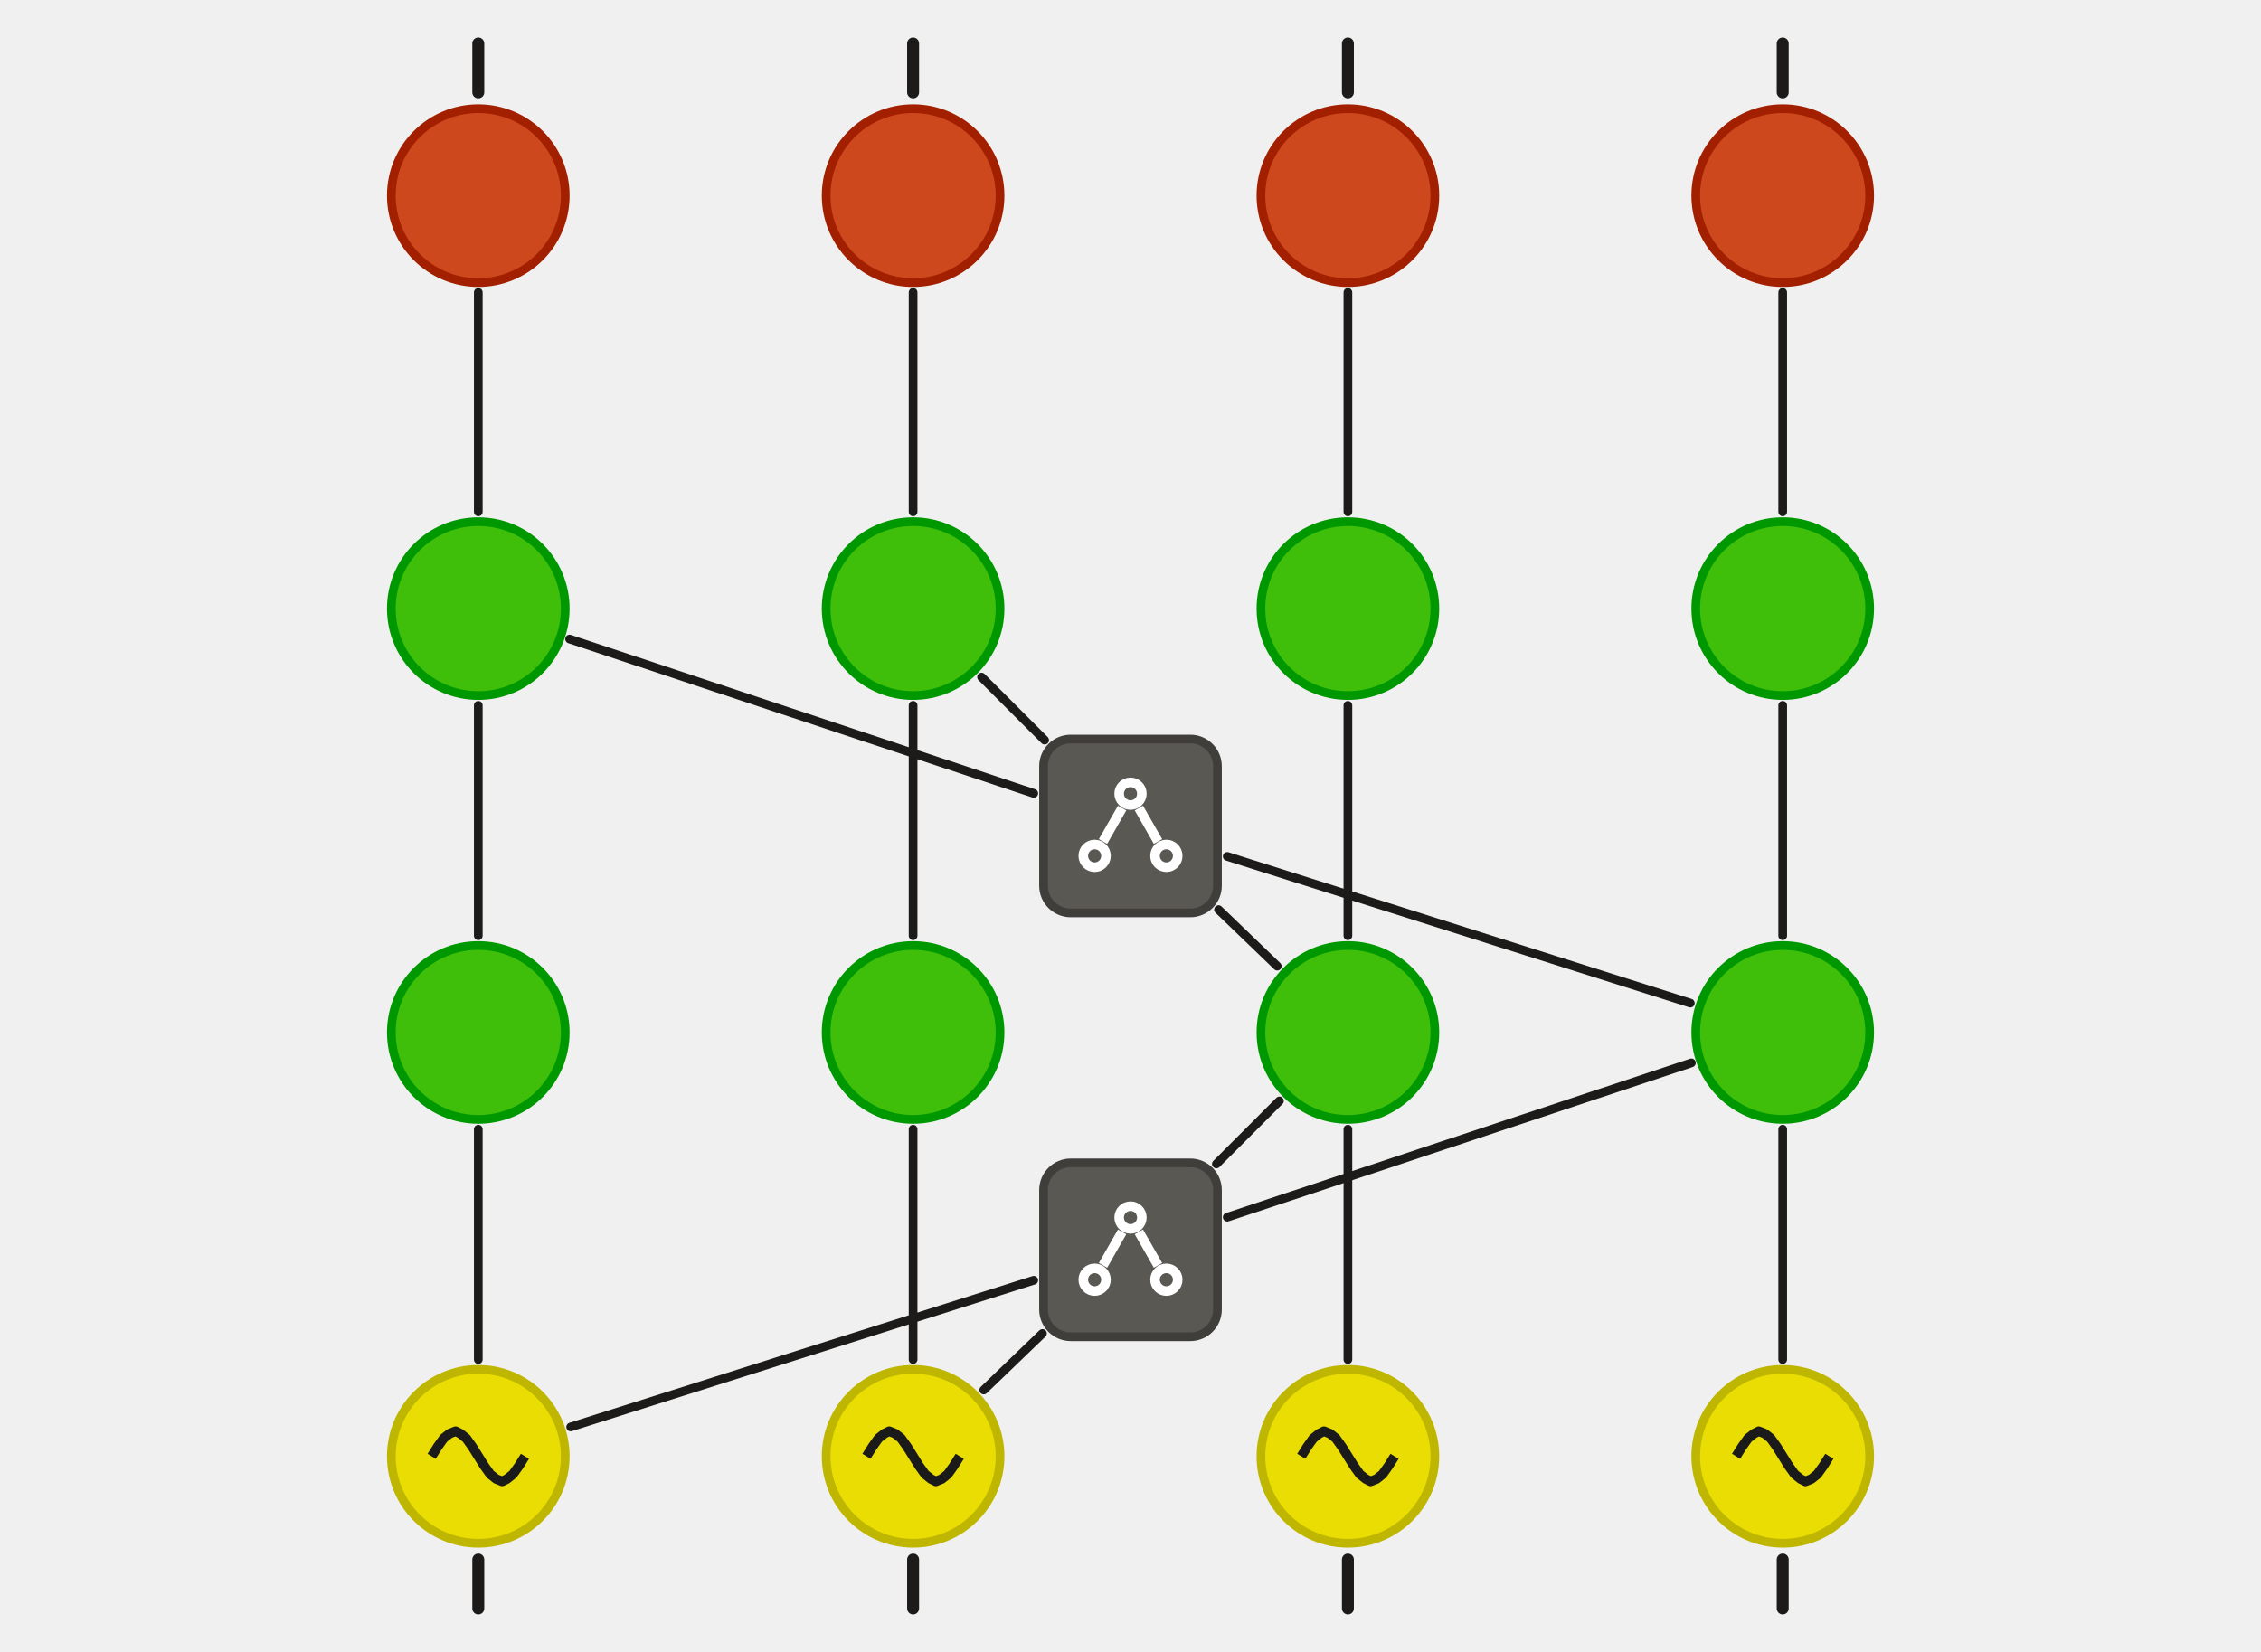
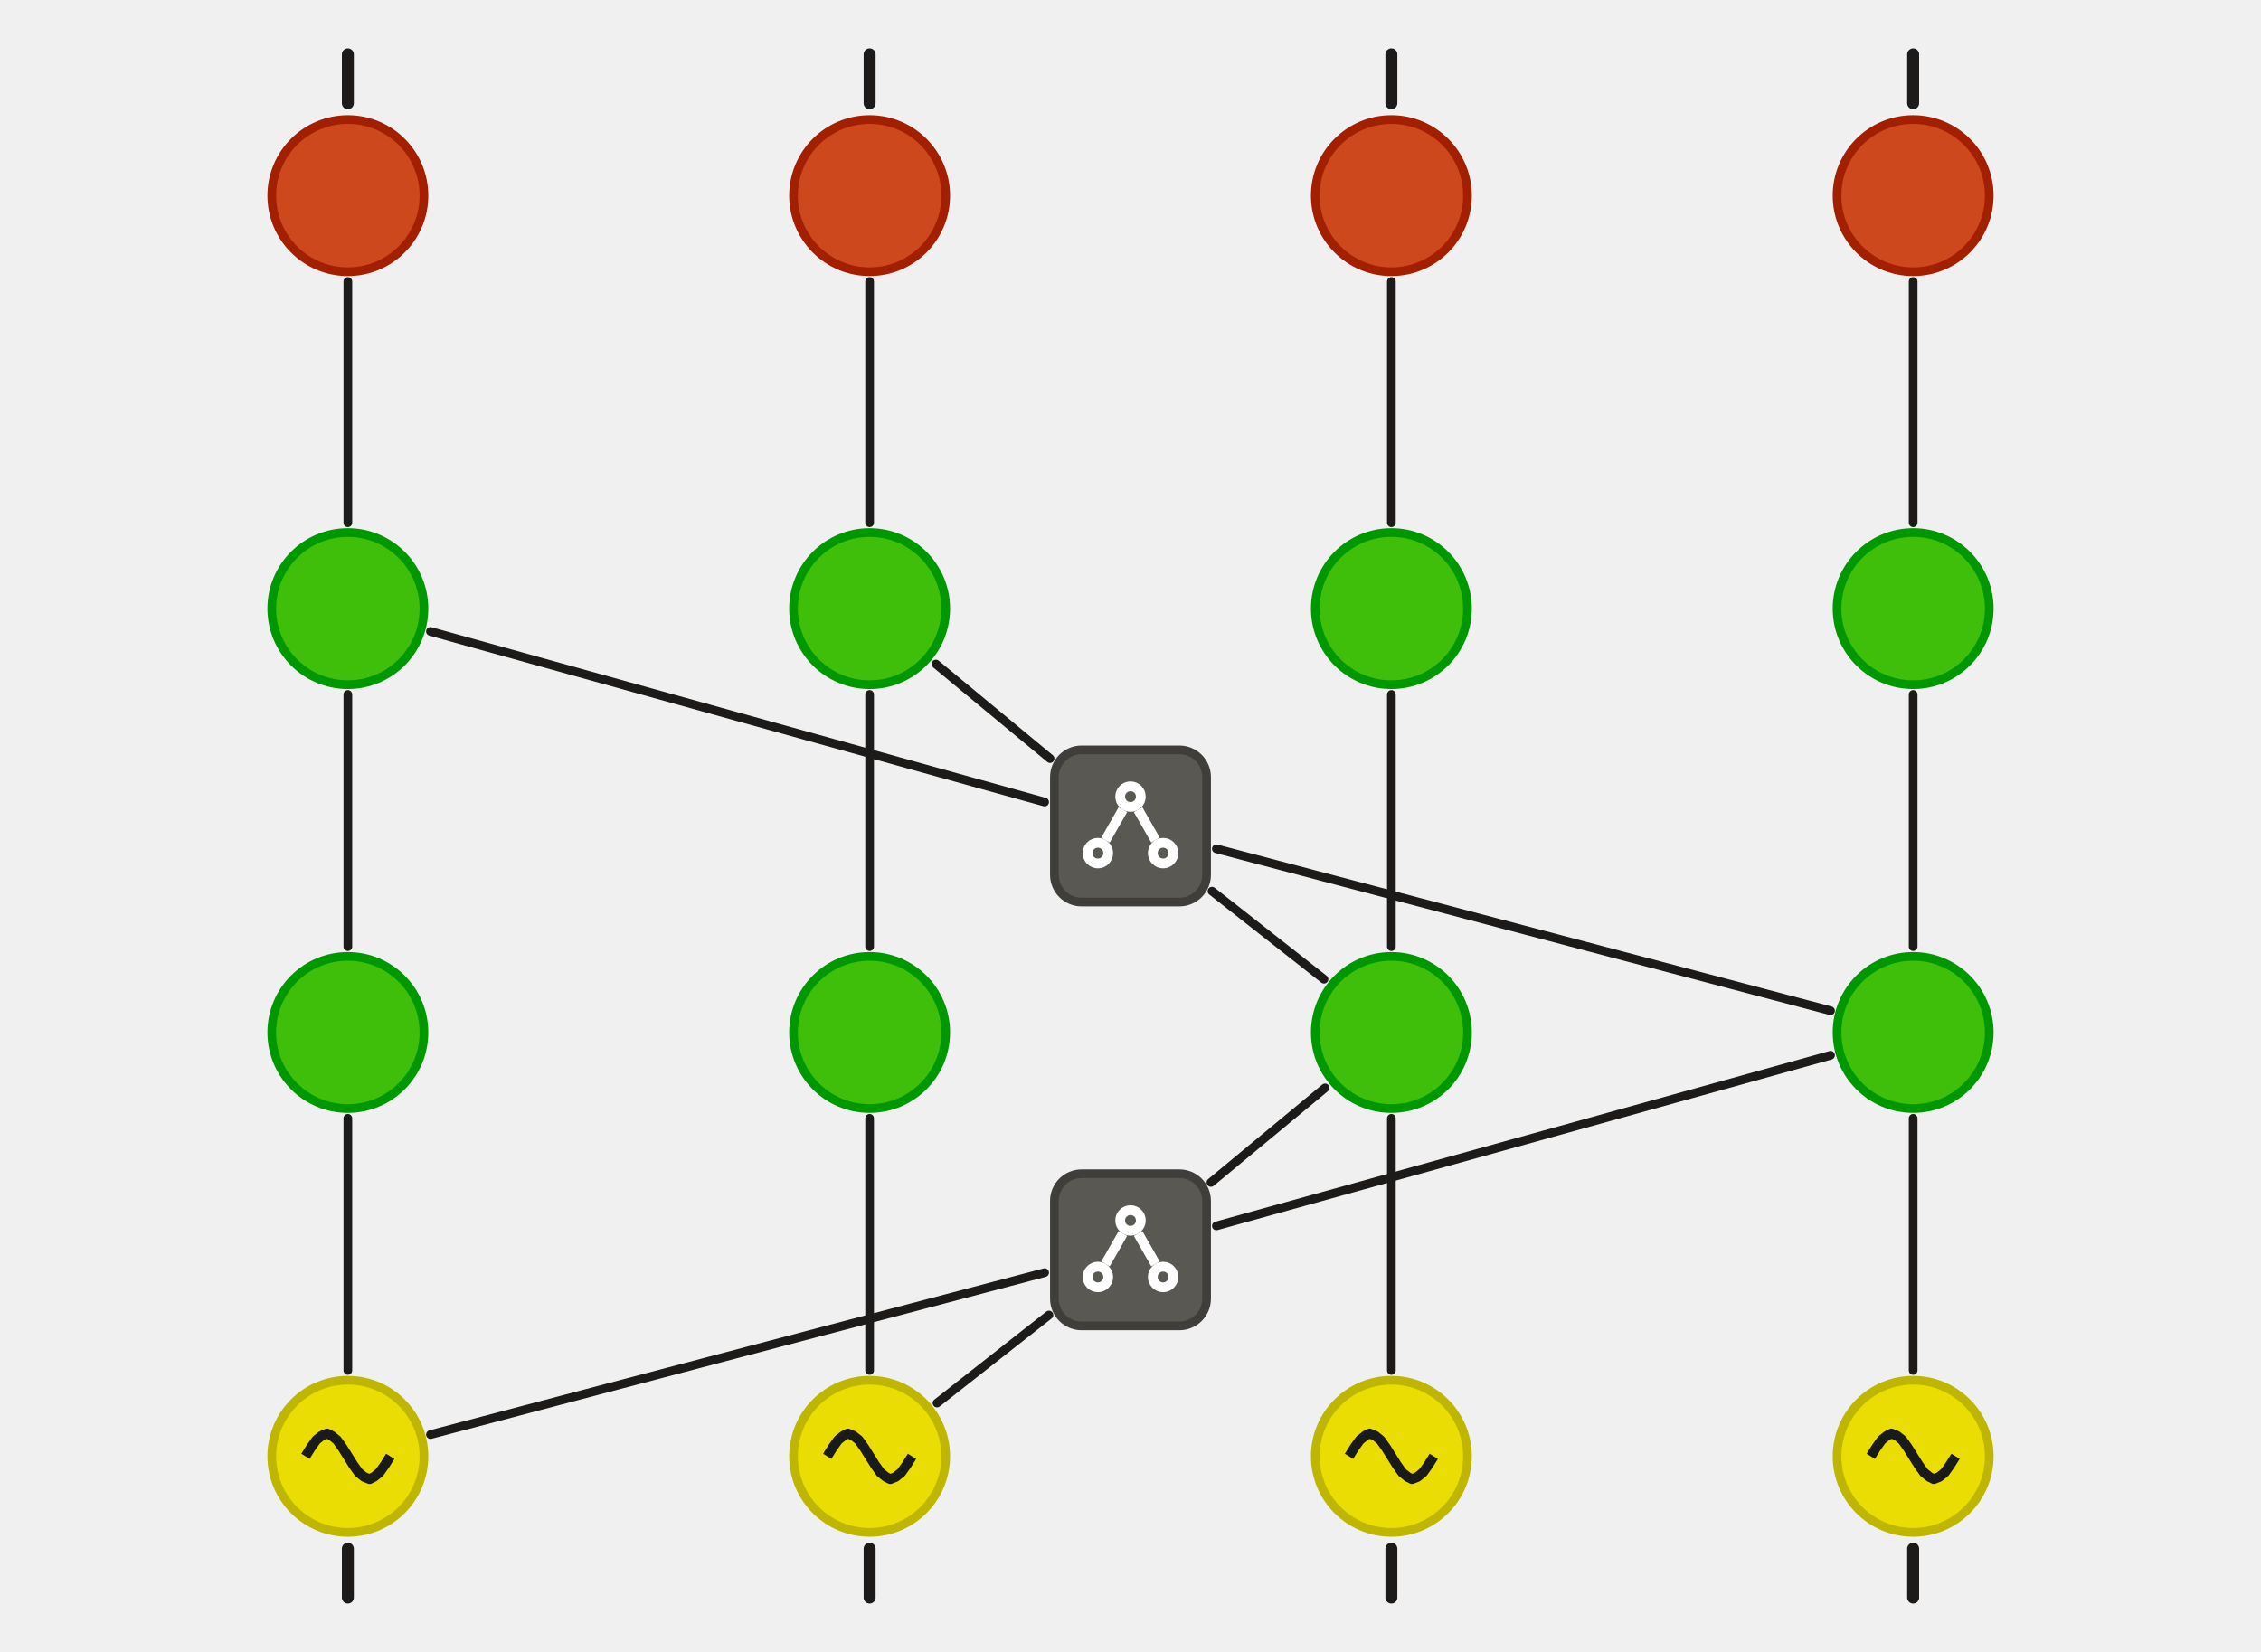
<svg xmlns="http://www.w3.org/2000/svg" viewBox="0 0 208 152" width="416" height="304" role="img">
  <defs>
    <marker id="arr-normalizing_flow" viewBox="0 0 10 10" refX="8" refY="5" markerUnits="userSpaceOnUse" markerWidth="5.4" markerHeight="5.4" orient="auto-start-reverse">
      <path d="M2 1L8 5L2 9" fill="none" stroke="#1C1B19" stroke-width="1.481" stroke-linecap="round" stroke-linejoin="round" />
    </marker>
  </defs>
  <g fill="none" stroke="#1C1B19" stroke-width="0.8" stroke-linecap="round" stroke-linejoin="round">
-     <line x1="44" y1="125.1" x2="44" y2="103.9" />
-     <line x1="84" y1="125.1" x2="84" y2="103.9" />
-     <line x1="124" y1="125.1" x2="124" y2="103.9" />
-     <line x1="164" y1="125.1" x2="164" y2="103.9" />
-     <line x1="44" y1="86.1" x2="44" y2="64.9" />
-     <line x1="84" y1="86.1" x2="84" y2="64.9" />
-     <line x1="124" y1="86.1" x2="124" y2="64.9" />
-     <line x1="164" y1="86.1" x2="164" y2="64.9" />
-     <line x1="44" y1="47.1" x2="44" y2="26.9" />
-     <line x1="84" y1="47.1" x2="84" y2="26.9" />
-     <line x1="124" y1="47.1" x2="124" y2="26.9" />
-     <line x1="164" y1="47.1" x2="164" y2="26.9" />
-     <line x1="52.5" y1="131.3" x2="95.1" y2="117.8" />
-     <line x1="90.5" y1="127.9" x2="95.9" y2="122.7" />
-     <line x1="111.9" y1="107.1" x2="117.7" y2="101.3" />
-     <line x1="112.9" y1="112" x2="155.6" y2="97.8" />
-     <line x1="117.5" y1="88.9" x2="112.1" y2="83.7" />
-     <line x1="155.5" y1="92.3" x2="112.9" y2="78.8" />
-     <line x1="95.1" y1="73" x2="52.4" y2="58.8" />
-     <line x1="96.1" y1="68.1" x2="90.3" y2="62.3" />
+     <line x1="32" y1="126.1" x2="32" y2="102.9" />
+     <line x1="80" y1="126.1" x2="80" y2="102.9" />
+     <line x1="128" y1="126.1" x2="128" y2="102.9" />
+     <line x1="176" y1="126.1" x2="176" y2="102.9" />
+     <line x1="32" y1="87.1" x2="32" y2="63.9" />
+     <line x1="80" y1="87.1" x2="80" y2="63.9" />
+     <line x1="128" y1="87.1" x2="128" y2="63.9" />
+     <line x1="176" y1="87.1" x2="176" y2="63.9" />
+     <line x1="32" y1="48.1" x2="32" y2="25.9" />
+     <line x1="80" y1="48.1" x2="80" y2="25.9" />
+     <line x1="128" y1="48.1" x2="128" y2="25.9" />
+     <line x1="176" y1="48.1" x2="176" y2="25.9" />
+     <line x1="39.6" y1="132" x2="96.1" y2="117.1" />
+     <line x1="86.2" y1="129.1" x2="96.5" y2="121" />
+     <line x1="111.4" y1="108.8" x2="121.9" y2="100.1" />
+     <line x1="111.9" y1="112.8" x2="168.4" y2="97.1" />
+     <line x1="121.8" y1="90.1" x2="111.5" y2="82" />
+     <line x1="168.4" y1="93" x2="111.9" y2="78.1" />
+     <line x1="96.1" y1="73.8" x2="39.6" y2="58.1" />
+     <line x1="96.6" y1="69.8" x2="86.1" y2="61.1" />
  </g>
-   <circle cx="44" cy="134" r="8" fill="#E9DD03" stroke="#BEB600" stroke-width="0.8" />
-   <g fill="none" stroke="#1A1A1A" stroke-width="0.8" stroke-linejoin="round" transform="translate(44 134) scale(1.1) translate(-44 -134)">
-     <path d="M40.1,134 L40.6,133.2 L41.1,132.5 L41.6,132.1 L42.1,131.9 L42.5,132.1 L43,132.5 L43.5,133.2 L44,134 L44.5,134.8 L45,135.5 L45.5,135.9 L46,136.1 L46.4,135.9 L46.9,135.5 L47.4,134.8 L47.9,134" />
+   <circle cx="32" cy="134" r="7" fill="#E9DD03" stroke="#BEB600" stroke-width="0.8" />
+   <g fill="none" stroke="#1A1A1A" stroke-width="0.9" stroke-linejoin="round">
+     <path d="M28.1,134 L28.6,133.2 L29.1,132.5 L29.6,132.1 L30.1,131.9 L30.5,132.1 L31,132.5 L31.5,133.2 L32,134 L32.5,134.8 L33,135.5 L33.5,135.9 L34,136.1 L34.4,135.9 L34.9,135.5 L35.4,134.8 L35.9,134" />
  </g>
  <g stroke="#1C1B19" stroke-width="1.1" stroke-linecap="round">
-     <line x1="44" y1="143.5" x2="44" y2="148" />
+     <line x1="32" y1="142.5" x2="32" y2="147" />
  </g>
-   <circle cx="84" cy="134" r="8" fill="#E9DD03" stroke="#BEB600" stroke-width="0.8" />
-   <g fill="none" stroke="#1A1A1A" stroke-width="0.8" stroke-linejoin="round" transform="translate(84 134) scale(1.1) translate(-84 -134)">
-     <path d="M80.1,134 L80.6,133.2 L81.1,132.5 L81.6,132.1 L82,131.9 L82.5,132.1 L83,132.5 L83.5,133.2 L84,134 L84.5,134.8 L85,135.5 L85.5,135.9 L85.9,136.1 L86.4,135.9 L86.9,135.5 L87.4,134.8 L87.9,134" />
+   <circle cx="80" cy="134" r="7" fill="#E9DD03" stroke="#BEB600" stroke-width="0.8" />
+   <g fill="none" stroke="#1A1A1A" stroke-width="0.9" stroke-linejoin="round">
+     <path d="M76.1,134 L76.6,133.2 L77.1,132.5 L77.6,132.1 L78,131.9 L78.5,132.1 L79,132.5 L79.5,133.2 L80,134 L80.5,134.8 L81,135.5 L81.5,135.9 L81.9,136.1 L82.4,135.9 L82.9,135.5 L83.4,134.8 L83.9,134" />
  </g>
  <g stroke="#1C1B19" stroke-width="1.1" stroke-linecap="round">
-     <line x1="84" y1="143.5" x2="84" y2="148" />
+     <line x1="80" y1="142.5" x2="80" y2="147" />
  </g>
-   <circle cx="124" cy="134" r="8" fill="#E9DD03" stroke="#BEB600" stroke-width="0.8" />
-   <g fill="none" stroke="#1A1A1A" stroke-width="0.8" stroke-linejoin="round" transform="translate(124 134) scale(1.1) translate(-124 -134)">
-     <path d="M120.1,134 L120.6,133.2 L121.1,132.5 L121.6,132.1 L122,131.9 L122.5,132.1 L123,132.5 L123.5,133.2 L124,134 L124.5,134.8 L125,135.5 L125.5,135.9 L125.9,136.1 L126.4,135.9 L126.9,135.5 L127.4,134.8 L127.9,134" />
+   <circle cx="128" cy="134" r="7" fill="#E9DD03" stroke="#BEB600" stroke-width="0.8" />
+   <g fill="none" stroke="#1A1A1A" stroke-width="0.9" stroke-linejoin="round">
+     <path d="M124.1,134 L124.6,133.2 L125.1,132.5 L125.6,132.1 L126,131.9 L126.5,132.1 L127,132.5 L127.5,133.2 L128,134 L128.5,134.8 L129,135.5 L129.5,135.9 L129.9,136.1 L130.4,135.9 L130.9,135.5 L131.4,134.8 L131.9,134" />
  </g>
  <g stroke="#1C1B19" stroke-width="1.1" stroke-linecap="round">
-     <line x1="124" y1="143.5" x2="124" y2="148" />
+     <line x1="128" y1="142.5" x2="128" y2="147" />
  </g>
-   <circle cx="164" cy="134" r="8" fill="#E9DD03" stroke="#BEB600" stroke-width="0.8" />
-   <g fill="none" stroke="#1A1A1A" stroke-width="0.8" stroke-linejoin="round" transform="translate(164 134) scale(1.1) translate(-164 -134)">
-     <path d="M160.1,134 L160.6,133.2 L161.1,132.5 L161.6,132.1 L162,131.9 L162.5,132.1 L163,132.5 L163.5,133.2 L164,134 L164.5,134.8 L165,135.5 L165.5,135.9 L165.9,136.1 L166.4,135.9 L166.9,135.5 L167.4,134.8 L167.9,134" />
+   <circle cx="176" cy="134" r="7" fill="#E9DD03" stroke="#BEB600" stroke-width="0.8" />
+   <g fill="none" stroke="#1A1A1A" stroke-width="0.9" stroke-linejoin="round">
+     <path d="M172.1,134 L172.6,133.2 L173.1,132.5 L173.6,132.1 L174,131.9 L174.5,132.1 L175,132.5 L175.5,133.2 L176,134 L176.5,134.8 L177,135.5 L177.5,135.9 L177.9,136.1 L178.4,135.9 L178.9,135.5 L179.4,134.8 L179.9,134" />
  </g>
  <g stroke="#1C1B19" stroke-width="1.1" stroke-linecap="round">
-     <line x1="164" y1="143.5" x2="164" y2="148" />
+     <line x1="176" y1="142.5" x2="176" y2="147" />
  </g>
-   <circle cx="44" cy="95" r="8" fill="#3FBF0A" stroke="#009800" stroke-width="0.8" />
-   <circle cx="84" cy="95" r="8" fill="#3FBF0A" stroke="#009800" stroke-width="0.8" />
-   <circle cx="124" cy="95" r="8" fill="#3FBF0A" stroke="#009800" stroke-width="0.8" />
-   <circle cx="164" cy="95" r="8" fill="#3FBF0A" stroke="#009800" stroke-width="0.8" />
-   <circle cx="44" cy="56" r="8" fill="#3FBF0A" stroke="#009800" stroke-width="0.8" />
-   <circle cx="84" cy="56" r="8" fill="#3FBF0A" stroke="#009800" stroke-width="0.8" />
-   <circle cx="124" cy="56" r="8" fill="#3FBF0A" stroke="#009800" stroke-width="0.8" />
-   <circle cx="164" cy="56" r="8" fill="#3FBF0A" stroke="#009800" stroke-width="0.8" />
-   <rect x="96" y="107" width="16" height="16" rx="2.5" fill="#5A5853" stroke="#403E3A" stroke-width="0.8" />
-   <g fill="none" stroke="#FFFFFF" stroke-width="0.8" stroke-linejoin="round" transform="translate(104 115) scale(1.1) translate(-104 -115)">
+   <circle cx="32" cy="95" r="7" fill="#3FBF0A" stroke="#009800" stroke-width="0.8" />
+   <circle cx="80" cy="95" r="7" fill="#3FBF0A" stroke="#009800" stroke-width="0.8" />
+   <circle cx="128" cy="95" r="7" fill="#3FBF0A" stroke="#009800" stroke-width="0.8" />
+   <circle cx="176" cy="95" r="7" fill="#3FBF0A" stroke="#009800" stroke-width="0.8" />
+   <circle cx="32" cy="56" r="7" fill="#3FBF0A" stroke="#009800" stroke-width="0.8" />
+   <circle cx="80" cy="56" r="7" fill="#3FBF0A" stroke="#009800" stroke-width="0.8" />
+   <circle cx="128" cy="56" r="7" fill="#3FBF0A" stroke="#009800" stroke-width="0.8" />
+   <circle cx="176" cy="56" r="7" fill="#3FBF0A" stroke="#009800" stroke-width="0.8" />
+   <rect x="97" y="108" width="14" height="14" rx="2.5" fill="#5A5853" stroke="#403E3A" stroke-width="0.8" />
+   <g fill="none" stroke="#FFFFFF" stroke-width="0.9" stroke-linejoin="round">
    <path d="M101.7,116.3 L103.3,113.5" />
    <path d="M106.3,116.3 L104.7,113.5" />
    <circle cx="104" cy="112.3" r="0.95" />
    <circle cx="101" cy="117.5" r="0.95" />
    <circle cx="107" cy="117.5" r="0.95" />
  </g>
-   <rect x="96" y="68" width="16" height="16" rx="2.5" fill="#5A5853" stroke="#403E3A" stroke-width="0.8" />
-   <g fill="none" stroke="#FFFFFF" stroke-width="0.8" stroke-linejoin="round" transform="translate(104 76) scale(1.1) translate(-104 -76)">
+   <rect x="97" y="69" width="14" height="14" rx="2.5" fill="#5A5853" stroke="#403E3A" stroke-width="0.8" />
+   <g fill="none" stroke="#FFFFFF" stroke-width="0.9" stroke-linejoin="round">
    <path d="M101.7,77.3 L103.3,74.5" />
    <path d="M106.3,77.3 L104.7,74.5" />
    <circle cx="104" cy="73.3" r="0.95" />
    <circle cx="101" cy="78.5" r="0.95" />
    <circle cx="107" cy="78.5" r="0.95" />
  </g>
-   <circle cx="44" cy="18" r="8" fill="#CE481E" stroke="#A21F00" stroke-width="0.8" />
+   <circle cx="32" cy="18" r="7" fill="#CE481E" stroke="#A21F00" stroke-width="0.8" />
  <g stroke="#1C1B19" stroke-width="1.1" stroke-linecap="round">
-     <line x1="44" y1="8.5" x2="44" y2="4" />
+     <line x1="32" y1="9.5" x2="32" y2="5" />
  </g>
-   <circle cx="84" cy="18" r="8" fill="#CE481E" stroke="#A21F00" stroke-width="0.8" />
+   <circle cx="80" cy="18" r="7" fill="#CE481E" stroke="#A21F00" stroke-width="0.8" />
  <g stroke="#1C1B19" stroke-width="1.1" stroke-linecap="round">
-     <line x1="84" y1="8.5" x2="84" y2="4" />
+     <line x1="80" y1="9.5" x2="80" y2="5" />
  </g>
-   <circle cx="124" cy="18" r="8" fill="#CE481E" stroke="#A21F00" stroke-width="0.8" />
+   <circle cx="128" cy="18" r="7" fill="#CE481E" stroke="#A21F00" stroke-width="0.8" />
  <g stroke="#1C1B19" stroke-width="1.1" stroke-linecap="round">
-     <line x1="124" y1="8.5" x2="124" y2="4" />
+     <line x1="128" y1="9.5" x2="128" y2="5" />
  </g>
-   <circle cx="164" cy="18" r="8" fill="#CE481E" stroke="#A21F00" stroke-width="0.8" />
+   <circle cx="176" cy="18" r="7" fill="#CE481E" stroke="#A21F00" stroke-width="0.8" />
  <g stroke="#1C1B19" stroke-width="1.1" stroke-linecap="round">
-     <line x1="164" y1="8.5" x2="164" y2="4" />
+     <line x1="176" y1="9.5" x2="176" y2="5" />
  </g>
</svg>
